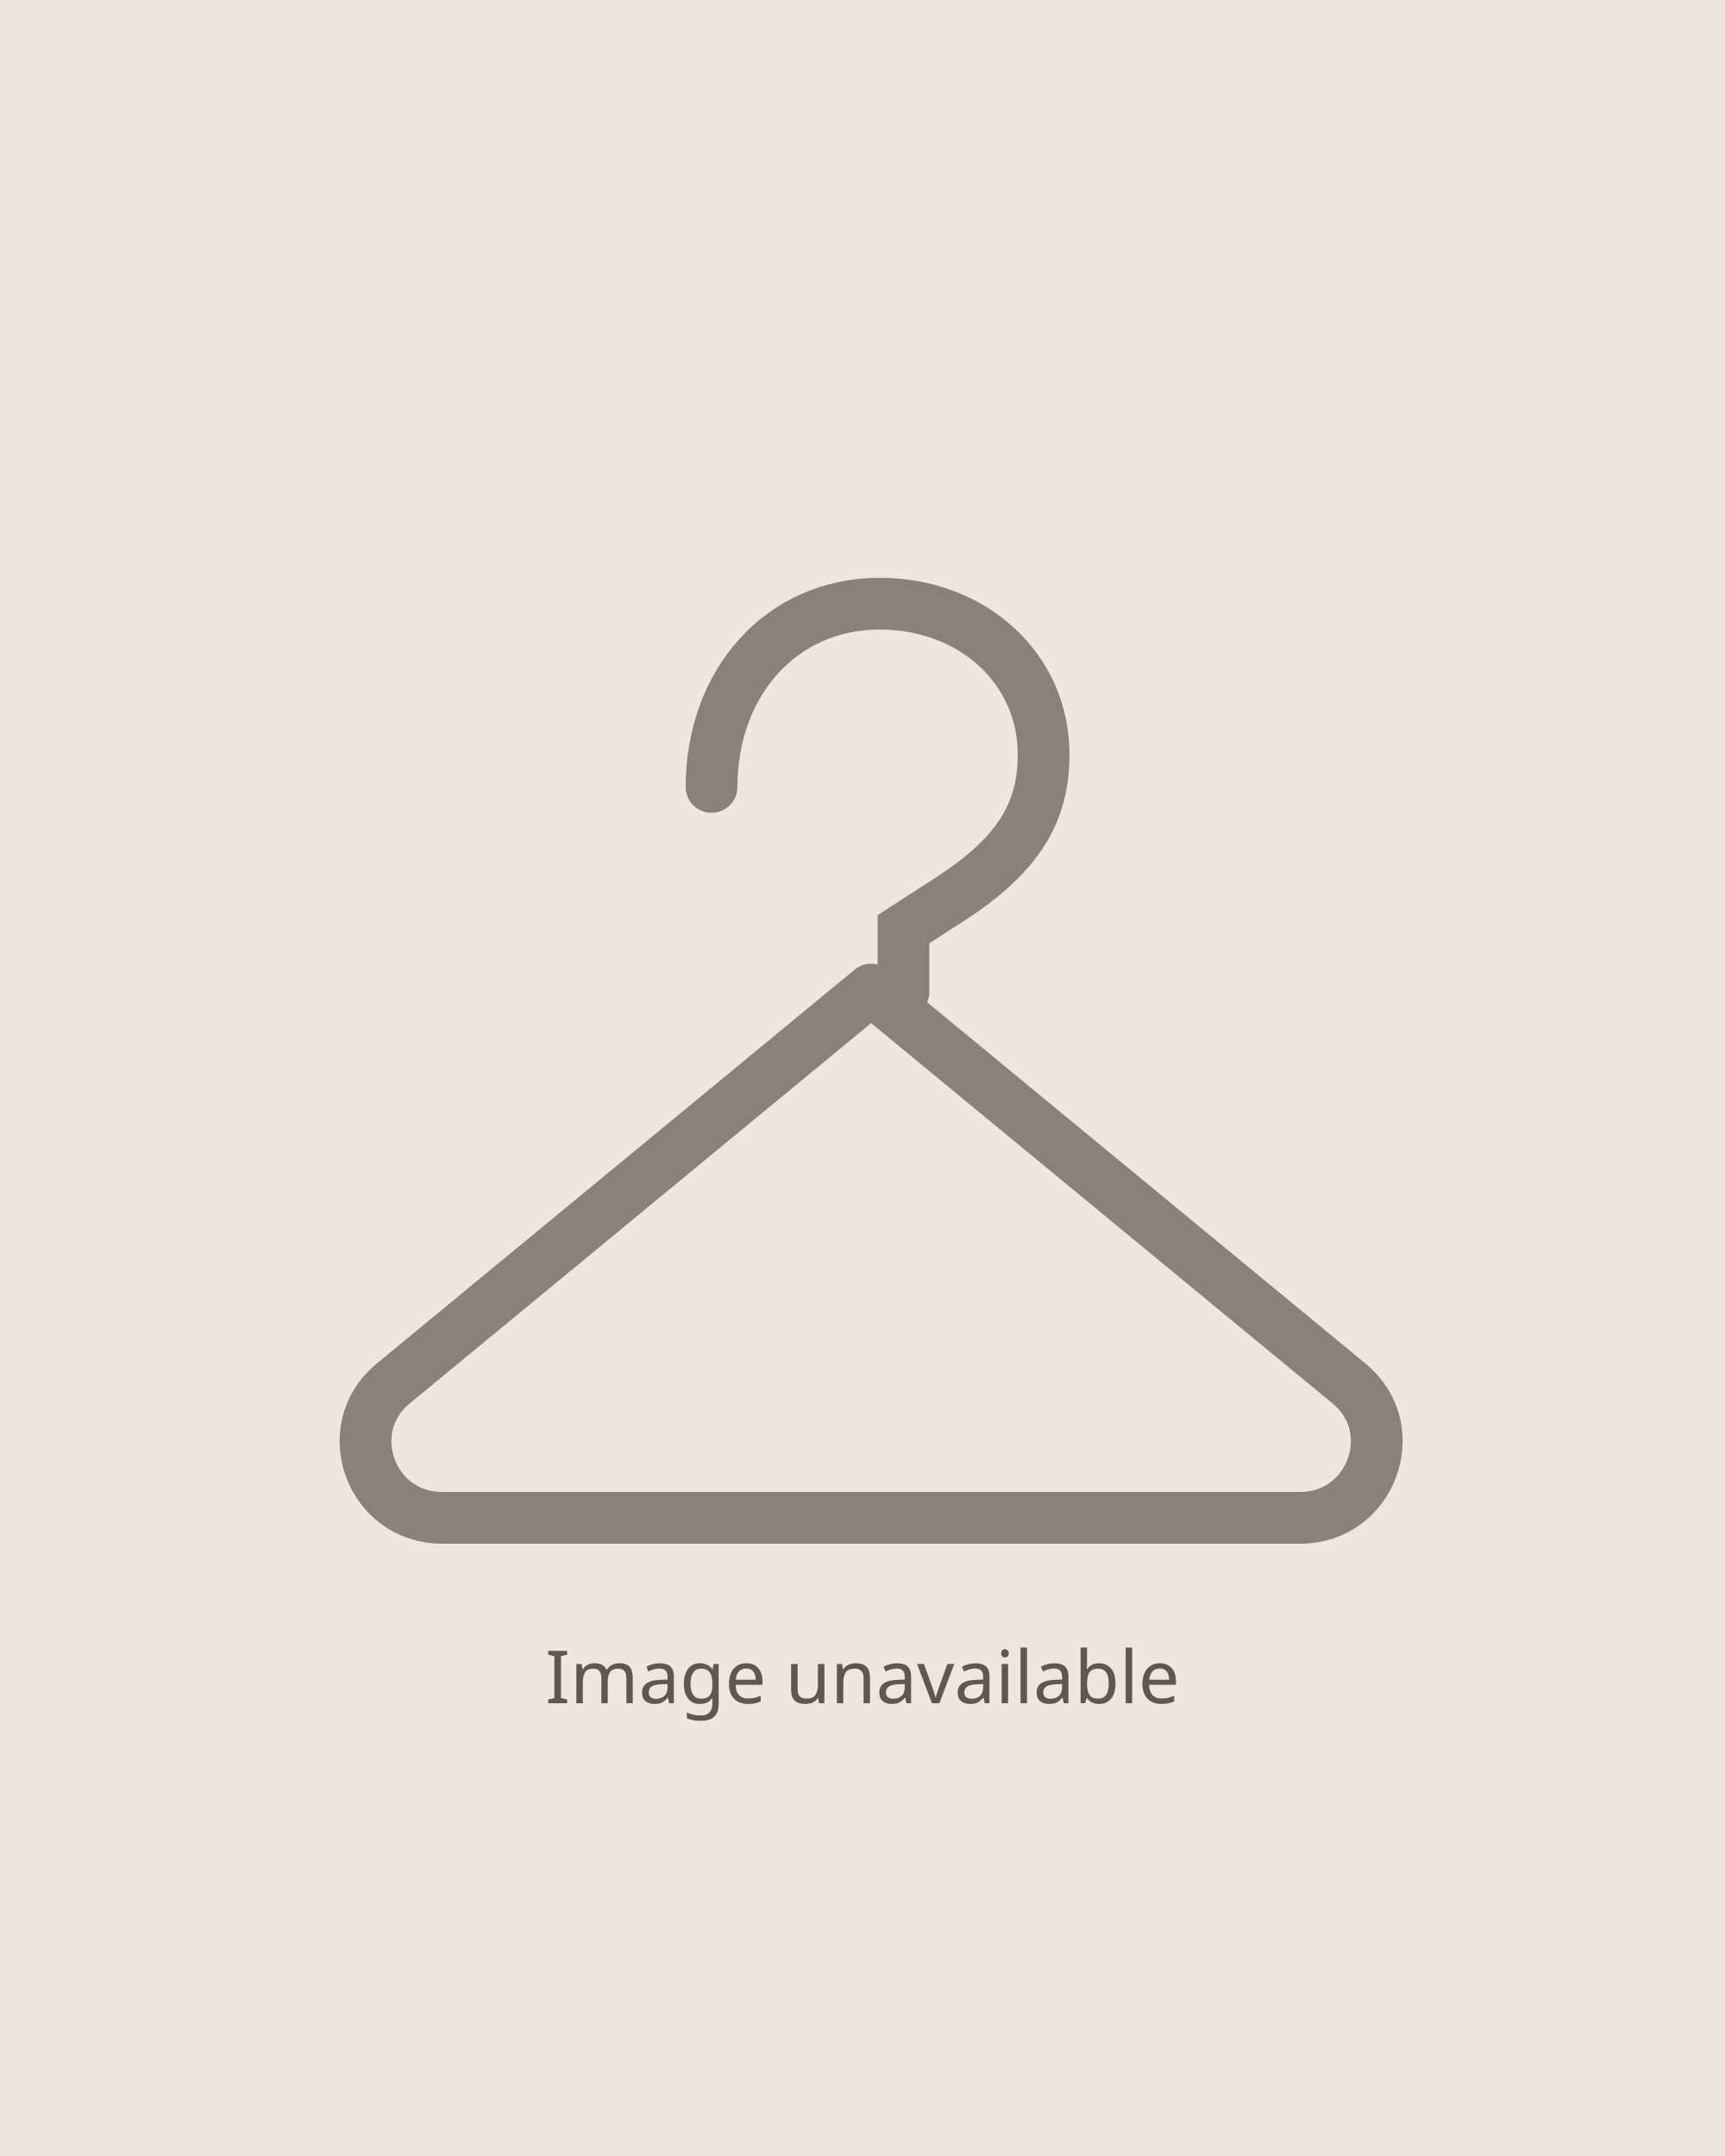
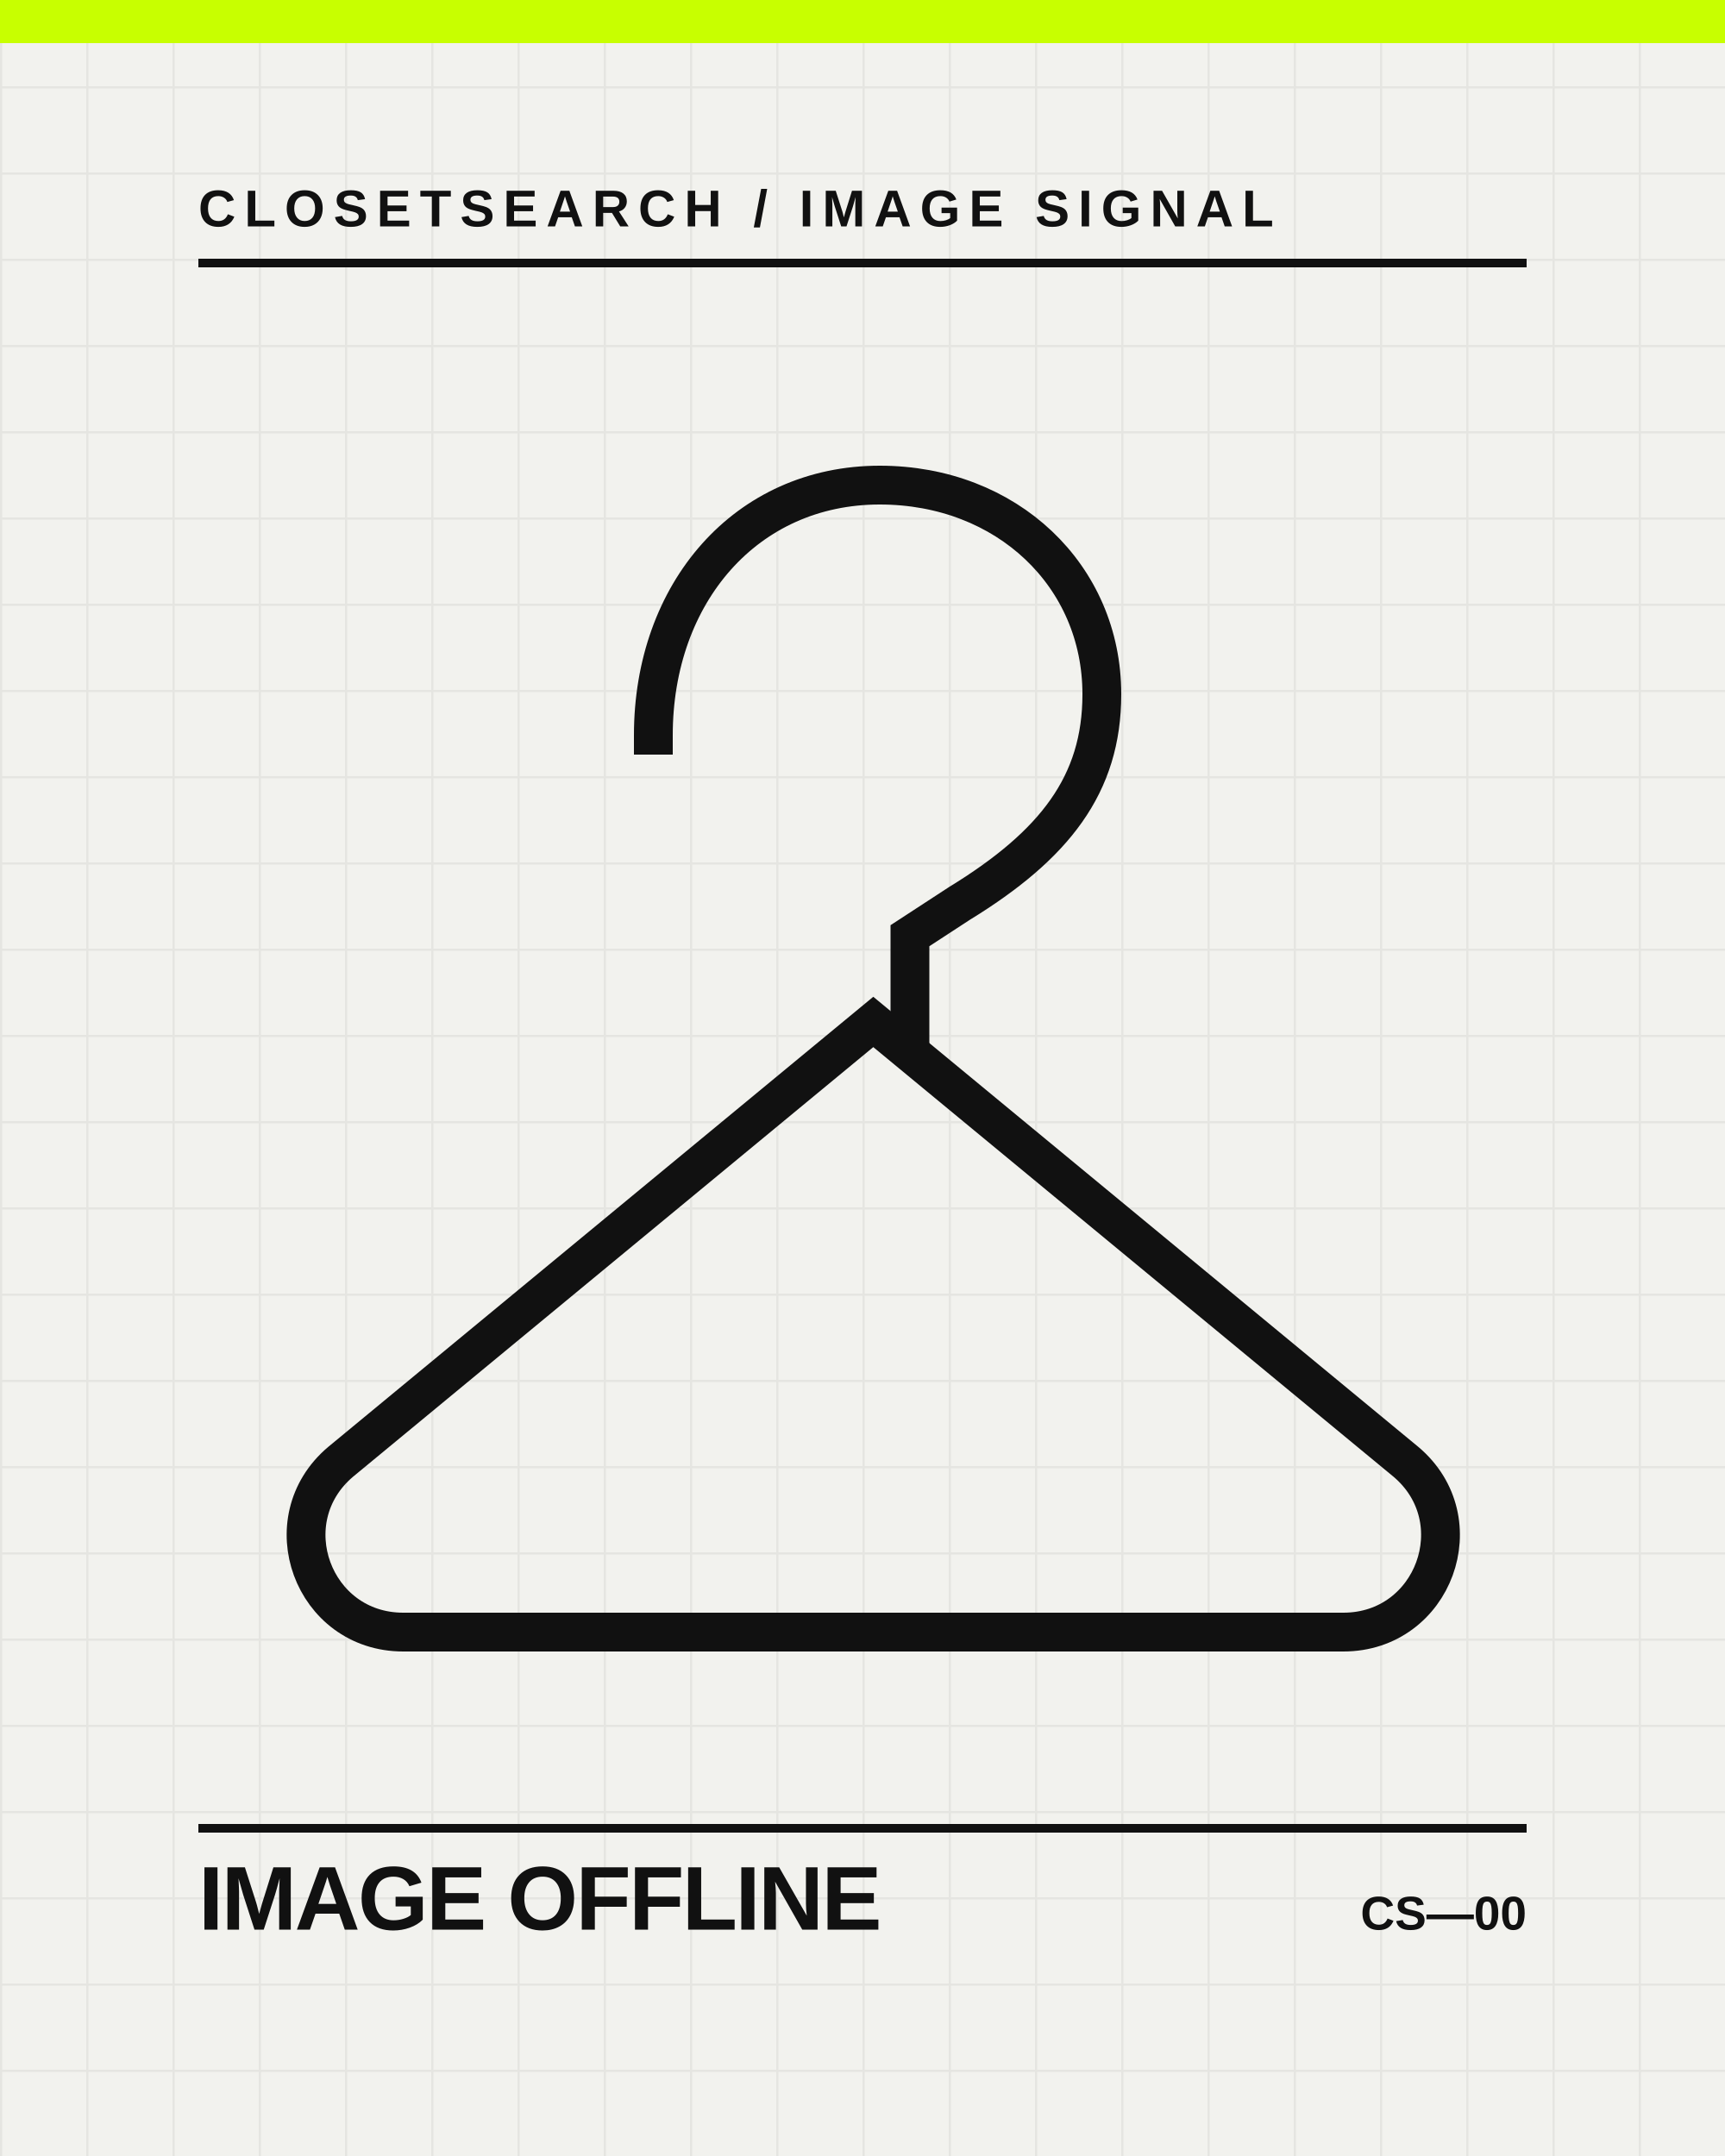
<svg xmlns="http://www.w3.org/2000/svg" viewBox="0 0 800 1000" role="img" aria-labelledby="title description">
-   <rect width="800" height="1000" fill="#ece7df" />
-   <path d="M330 365c0-48 32-85 78-85 43 0 76 30 76 70 0 31-16 50-48 70l-17 11v29" fill="none" stroke="#8a8178" stroke-width="24" stroke-linecap="round" />
-   <path d="m404 459-222 183c-25 21-10 62 23 62h398c33 0 48-41 23-62L404 459Z" fill="none" stroke="#8a8178" stroke-width="24" stroke-linejoin="round" />
-   <text x="400" y="790" text-anchor="middle" fill="#5f5852" font-family="system-ui, sans-serif" font-size="34">Image unavailable</text>
+   <defs>
+     <pattern id="grid" width="40" height="40" patternUnits="userSpaceOnUse">
+       <path d="M40 0H0V40" fill="none" stroke="#111111" stroke-opacity=".055" stroke-width="2" />
+     </pattern>
+   </defs>
+   <rect width="800" height="1000" fill="#f2f2ee" />
+   <rect width="800" height="1000" fill="url(#grid)" />
+   <rect width="800" height="20" fill="#c8ff00" />
+   <path d="M303 341c0-66 43-116 105-116 59 0 103 42 103 97 0 42-22 70-66 97l-23 15v42" fill="none" stroke="#111111" stroke-width="18" stroke-linecap="square" />
+   <path d="m405 474-247 204c-32 27-13 79 29 79h436c42 0 61-52 29-79L405 474Z" fill="none" stroke="#111111" stroke-width="18" stroke-linejoin="miter" />
+   <path d="M92 122h616M92 848h616" fill="none" stroke="#111111" stroke-width="4" />
+   <text x="92" y="105" fill="#111111" font-family="Arial, Helvetica, sans-serif" font-size="24" font-weight="700" letter-spacing="4">CLOSETSEARCH / IMAGE SIGNAL</text>
+   <text x="92" y="895" fill="#111111" font-family="Arial, Helvetica, sans-serif" font-size="42" font-weight="800" letter-spacing="-1">IMAGE OFFLINE</text>
+   <text x="708" y="895" text-anchor="end" fill="#111111" font-family="Arial, Helvetica, sans-serif" font-size="22" font-weight="700">CS—00</text>
</svg>
